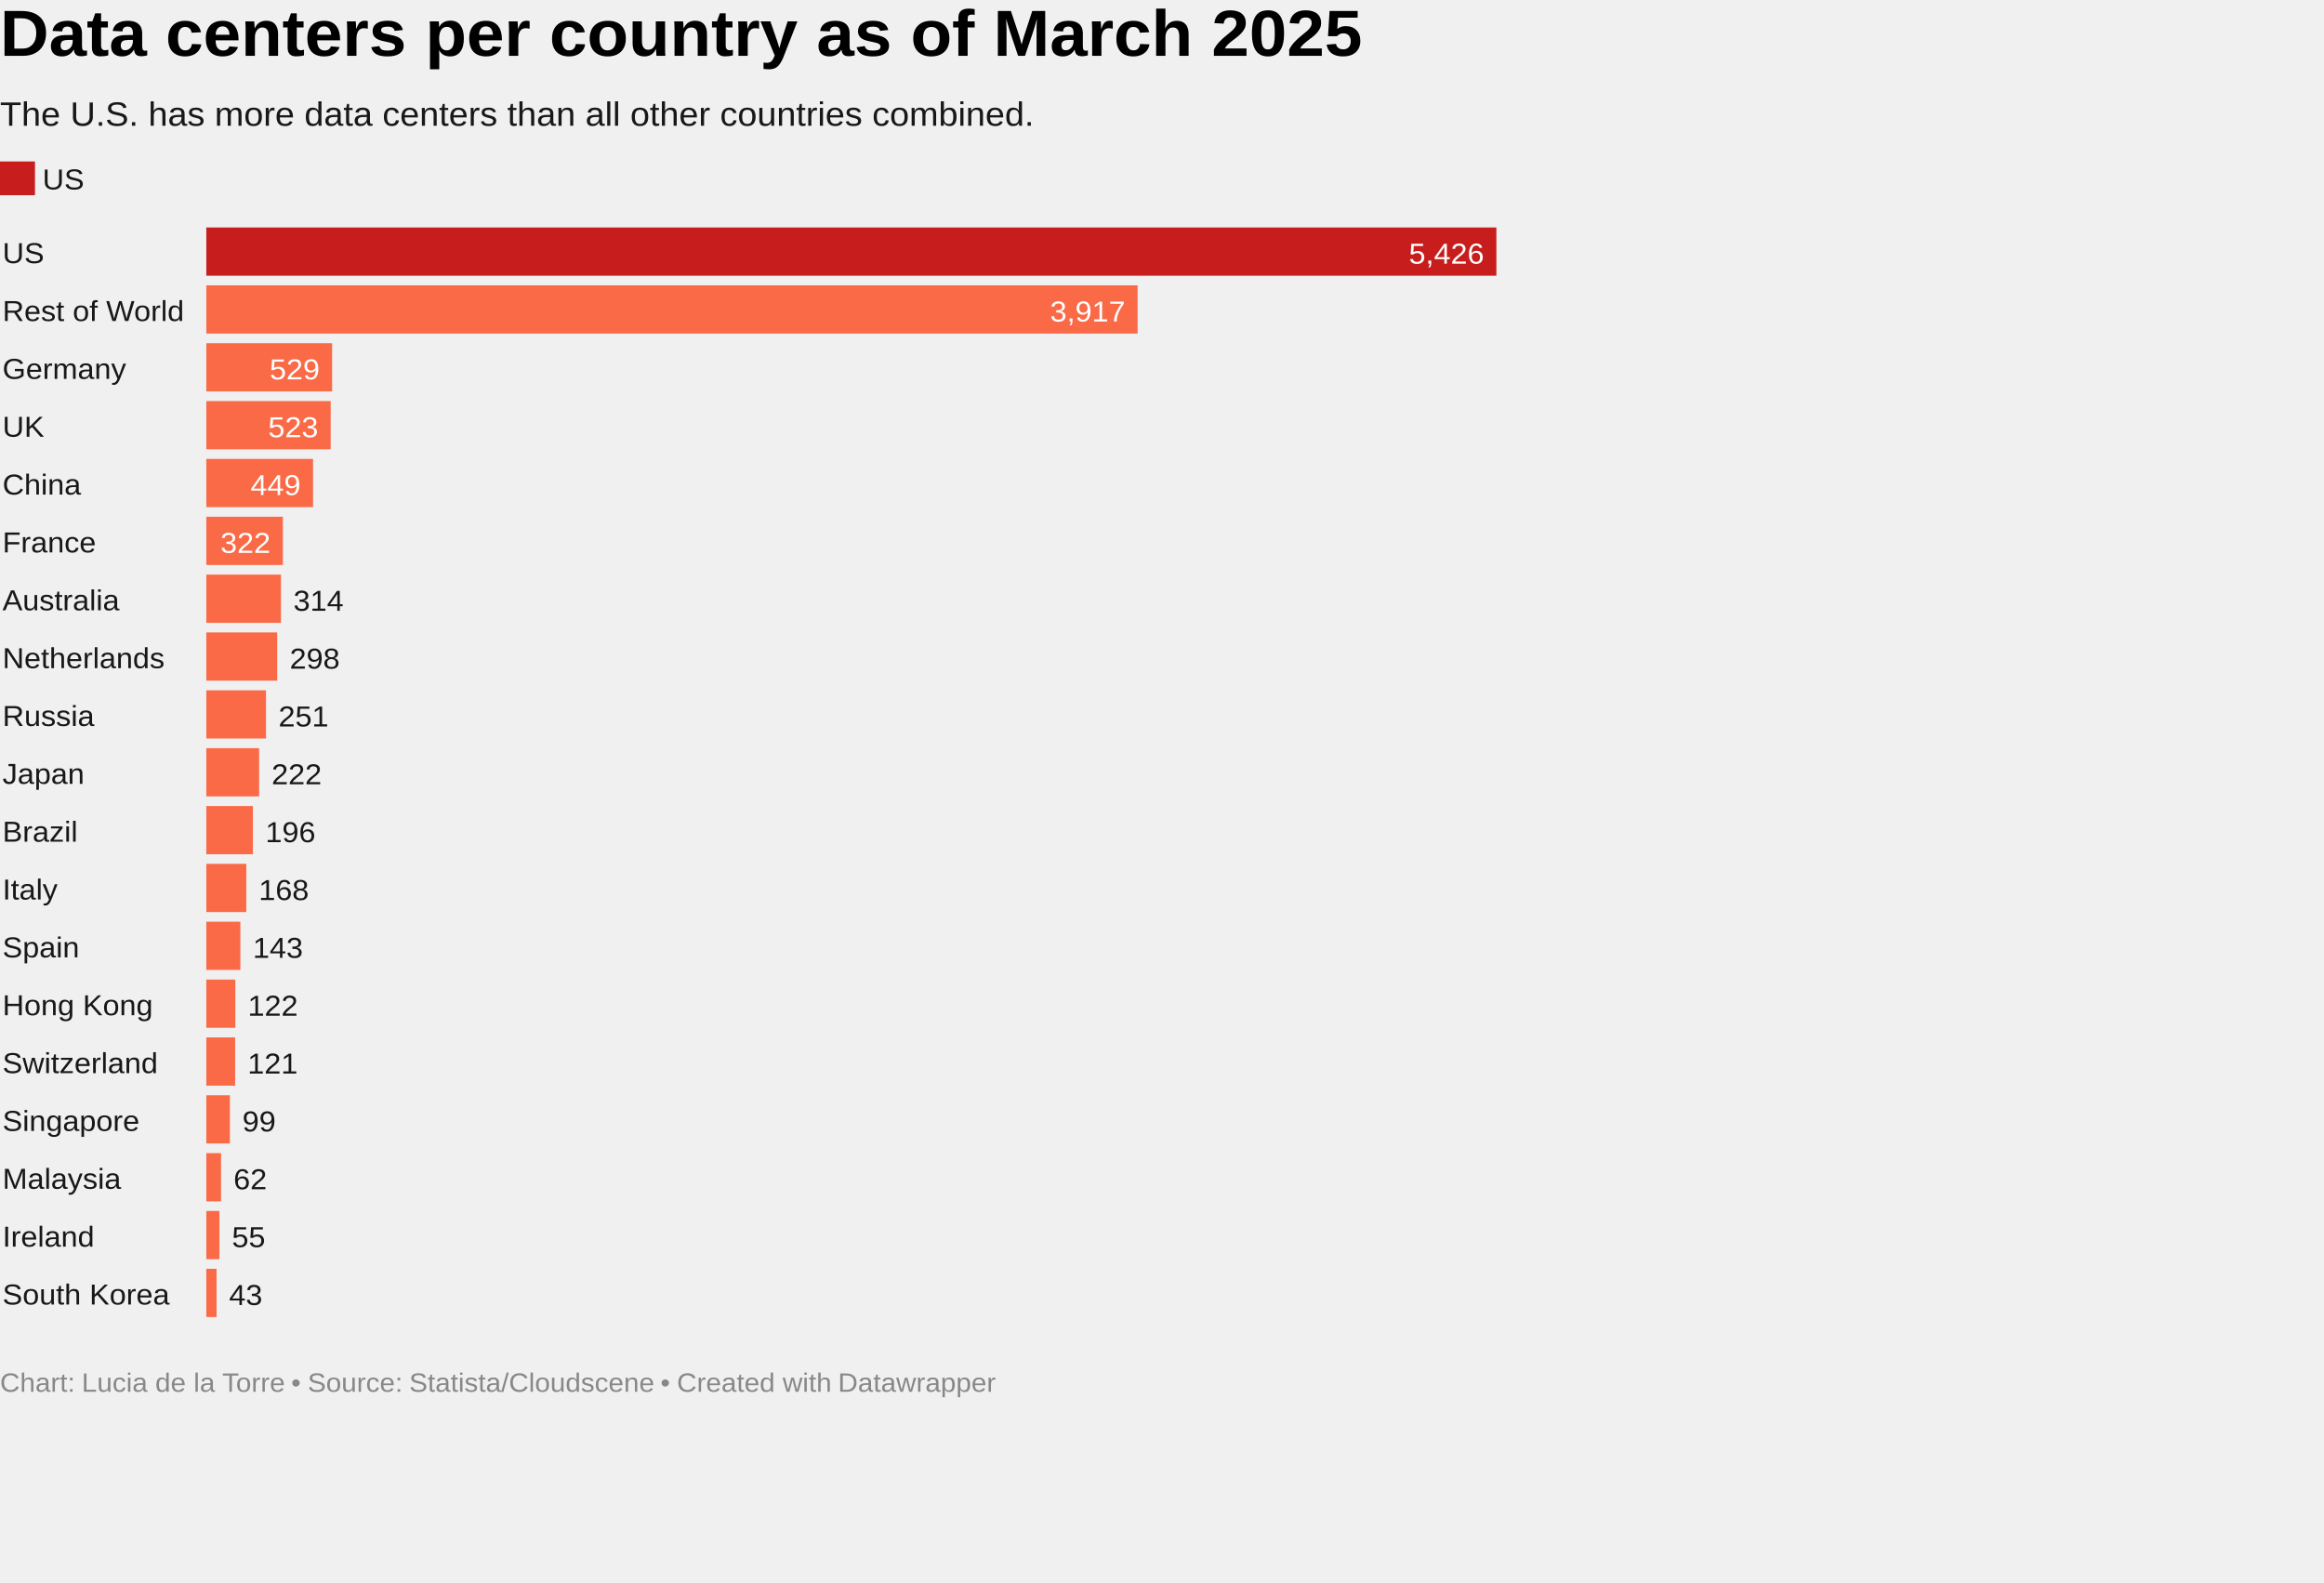
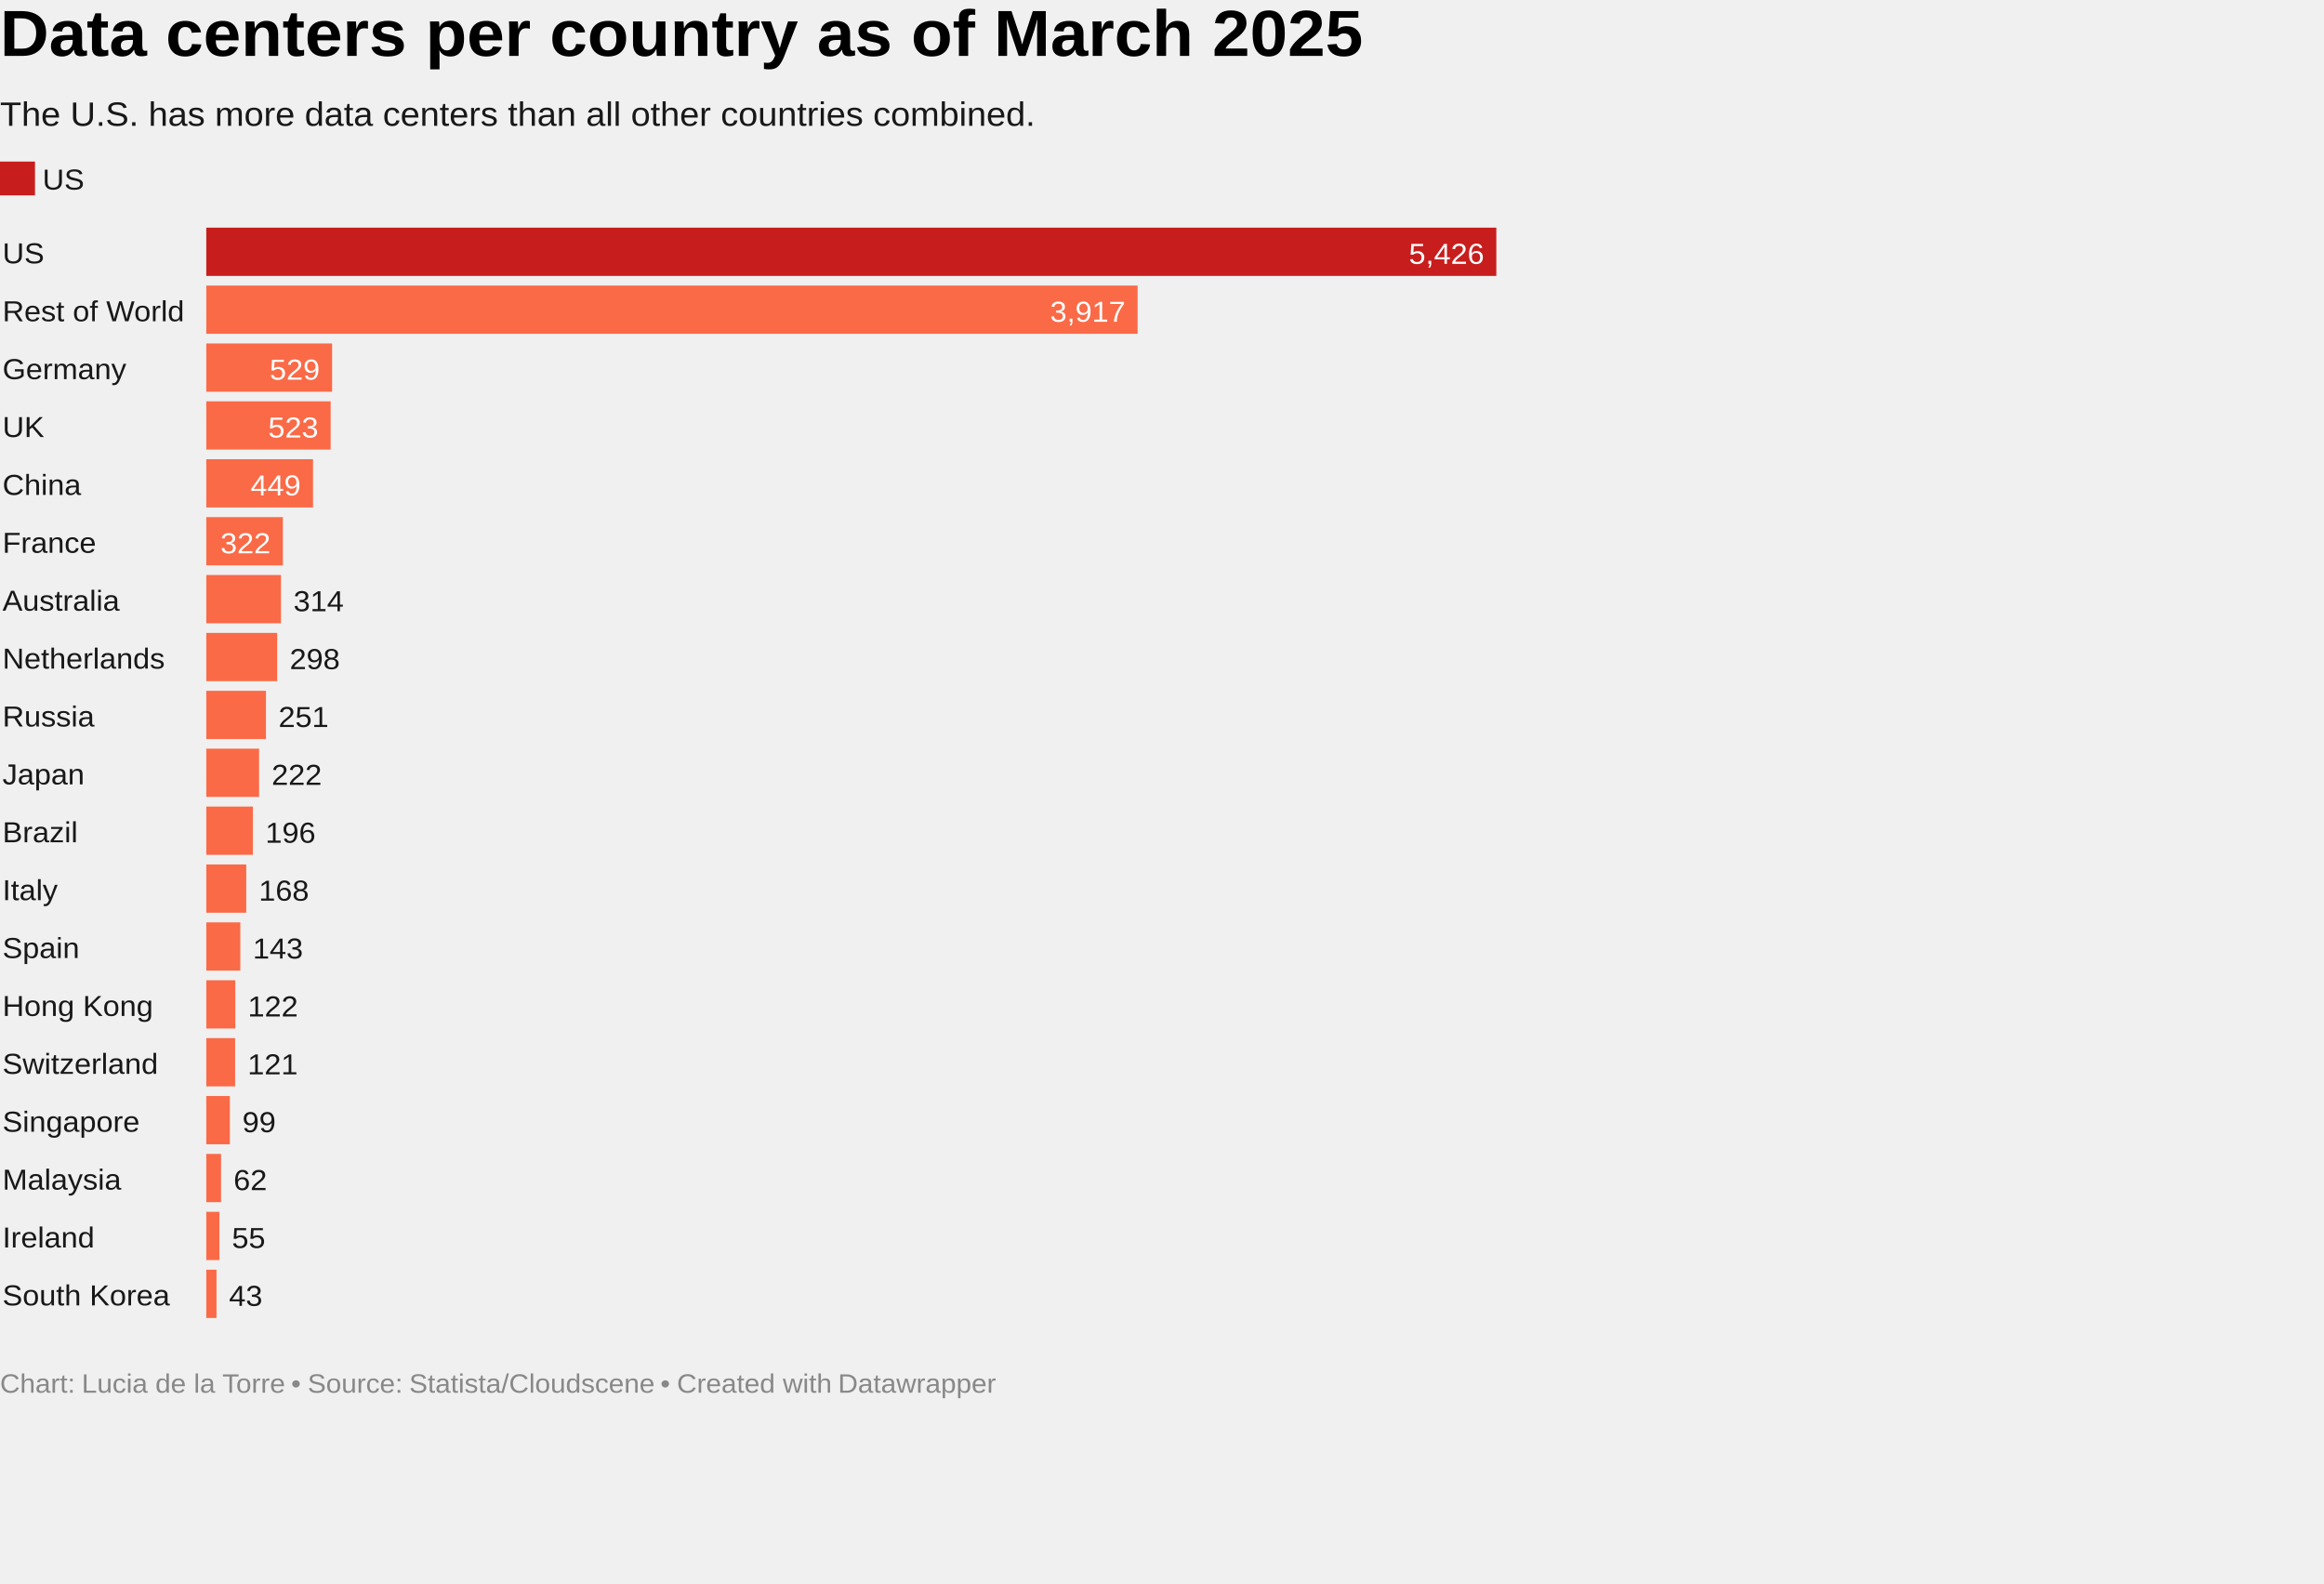
- <svg xmlns="http://www.w3.org/2000/svg" id="Layer_2" data-name="Layer 2" viewBox="0 0 532.94 363">
+ <svg xmlns="http://www.w3.org/2000/svg" id="Layer_2" data-name="Layer 2" viewBox="0 0 561.94 383">
  <defs>
    <style>
      .cls-1 {
        fill: none;
      }

      .cls-2 {
        fill: #fff;
      }

      .cls-2, .cls-3, .cls-4, .cls-5, .cls-6, .cls-7 {
        isolation: isolate;
      }

-       .cls-2, .cls-4, .cls-6, .cls-7 {
+       .cls-2, .cls-3, .cls-4, .cls-7 {
        font-family: ArialMT, Arial;
      }

-       .cls-2, .cls-6 {
-         font-size: 6.63px;
-       }
- 
-       .cls-4 {
-         font-size: 7.74px;
-       }
- 
-       .cls-4, .cls-6 {
+       .cls-2, .cls-4 {
+         font-size: 7px;
+       }
+ 
+       .cls-3 {
+         font-size: 8.17px;
+       }
+ 
+       .cls-3, .cls-4 {
        fill: #181818;
      }

-       .cls-5 {
+       .cls-8 {
+         letter-spacing: 0em;
+       }
+ 
+       .cls-6 {
        font-family: Arial-BoldMT, Arial;
-         font-size: 14.93px;
+         font-size: 15.75px;
        font-weight: 700;
      }

      .cls-7 {
        fill: #888;
-         font-size: 6.08px;
-       }
- 
-       .cls-8 {
+         font-size: 6.42px;
+       }
+ 
+       .cls-9 {
        letter-spacing: -.11em;
-       }
- 
-       .cls-9 {
-         letter-spacing: -.02em;
      }

      .cls-10 {
        letter-spacing: -.02em;
      }

      .cls-11 {
+         letter-spacing: -.02em;
+       }
+ 
+       .cls-12 {
        fill: #c71e1d;
      }

-       .cls-12 {
+       .cls-13 {
        fill: #fa6a47;
      }
    </style>
  </defs>
  <g id="ai2html-settings">
    <g>
-       <rect class="cls-1" x="131.93" y="134.27" width="401.01" height="228.73" />
+       <rect class="cls-1" x="139.11" y="141.66" width="422.83" height="241.34" />
      <g id="_svelte-dw-svg" data-name="  svelte-dw-svg">
        <g id="container-svg_container-body-svg_datawrapper-T2CdC-1gvfeww-svg" data-name="container-svg container-body-svg datawrapper-T2CdC-1gvfeww-svg">
          <g id="container-svg_container-bodyTop-svg_datawrapper-T2CdC-lmtz6e-svg" data-name="container-svg container-bodyTop-svg datawrapper-T2CdC-lmtz6e-svg">
            <g id="container-svg_container-bodyCenter-svg_datawrapper-T2CdC-1fgvipr-svg" data-name="container-svg container-bodyCenter-svg datawrapper-T2CdC-1fgvipr-svg">
              <g id="container-svg_container-header-svg_datawrapper-T2CdC-xp3kt5-svg" data-name="container-svg container-header-svg datawrapper-T2CdC-xp3kt5-svg">
-                 <g class="cls-3">
-                   <text class="cls-5" transform="translate(0 12.8) scale(1.04 1)">
+                 <g class="cls-5">
+                   <text class="cls-6" transform="translate(0 13.51) scale(1.04 1)">
                    <tspan x="0" y="0">Data centers per country as of March 2025</tspan>
                  </text>
                </g>
-                 <g class="cls-3">
-                   <text class="cls-4" transform="translate(0 28.84) scale(1.04 1)">
+                 <g class="cls-5">
+                   <text class="cls-3" transform="translate(0 30.42) scale(1.04 1)">
                    <tspan x="0" y="0">The U.S. has more data centers than all other countries combined.</tspan>
                  </text>
                </g>
              </g>
              <g id="chart-svg">
-                 <g class="cls-3">
-                   <text class="cls-6" transform="translate(9.74 43.44) scale(1.04 1)">
+                 <g class="cls-5">
+                   <text class="cls-4" transform="translate(10.27 45.84) scale(1.04 1)">
                    <tspan x="0" y="0">US</tspan>
                  </text>
                </g>
-                 <g class="cls-3">
-                   <text class="cls-6" transform="translate(.57 60.35) scale(1.04 1)">
+                 <g class="cls-5">
+                   <text class="cls-4" transform="translate(.6 63.68) scale(1.04 1)">
                    <tspan x="0" y="0">US</tspan>
                  </text>
                </g>
-                 <rect class="cls-11" x="47.31" y="52.17" width="295.84" height="11.06" />
-                 <g class="cls-3">
-                   <text class="cls-6" transform="translate(.57 73.62) scale(1.04 1)">
+                 <rect class="cls-12" x="49.88" y="55.05" width="311.93" height="11.67" />
+                 <g class="cls-5">
+                   <text class="cls-4" transform="translate(.6 77.68) scale(1.04 1)">
                    <tspan x="0" y="0">Rest of </tspan>
-                     <tspan class="cls-9" x="22.86" y="0">W</tspan>
-                     <tspan x="29" y="0">orld</tspan>
-                   </text>
-                 </g>
-                 <rect class="cls-12" x="47.31" y="65.44" width="213.57" height="11.06" />
-                 <g class="cls-3">
-                   <text class="cls-6" transform="translate(.57 86.89) scale(1.04 1)">
+                     <tspan class="cls-10" x="24.12" y="0">W</tspan>
+                     <tspan class="cls-8" x="30.6" y="0">orld</tspan>
+                   </text>
+                 </g>
+                 <rect class="cls-13" x="49.88" y="69.05" width="225.19" height="11.67" />
+                 <g class="cls-5">
+                   <text class="cls-4" transform="translate(.6 91.68) scale(1.04 1)">
                    <tspan x="0" y="0">Germany</tspan>
                  </text>
                </g>
-                 <rect class="cls-12" x="47.31" y="78.71" width="28.85" height="11.06" />
-                 <g class="cls-3">
-                   <text class="cls-6" transform="translate(.57 100.16) scale(1.04 1)">
+                 <rect class="cls-13" x="49.88" y="83.05" width="30.42" height="11.67" />
+                 <g class="cls-5">
+                   <text class="cls-4" transform="translate(.6 105.68) scale(1.04 1)">
                    <tspan x="0" y="0">UK</tspan>
                  </text>
                </g>
-                 <rect class="cls-12" x="47.31" y="91.98" width="28.52" height="11.06" />
-                 <g class="cls-3">
-                   <text class="cls-6" transform="translate(.57 113.42) scale(1.04 1)">
+                 <rect class="cls-13" x="49.88" y="97.04" width="30.07" height="11.67" />
+                 <g class="cls-5">
+                   <text class="cls-4" transform="translate(.6 119.67) scale(1.04 1)">
                    <tspan x="0" y="0">China</tspan>
                  </text>
                </g>
-                 <rect class="cls-12" x="47.31" y="105.24" width="24.48" height="11.06" />
-                 <g class="cls-3">
-                   <text class="cls-6" transform="translate(.57 126.69) scale(1.04 1)">
+                 <rect class="cls-13" x="49.88" y="111.04" width="25.81" height="11.67" />
+                 <g class="cls-5">
+                   <text class="cls-4" transform="translate(.6 133.67) scale(1.04 1)">
                    <tspan x="0" y="0">France</tspan>
                  </text>
                </g>
-                 <rect class="cls-12" x="47.31" y="118.51" width="17.56" height="11.06" />
-                 <g class="cls-3">
-                   <text class="cls-6" transform="translate(.57 139.96) scale(1.04 1)">
+                 <rect class="cls-13" x="49.88" y="125.04" width="18.52" height="11.67" />
+                 <g class="cls-5">
+                   <text class="cls-4" transform="translate(.6 147.67) scale(1.04 1)">
                    <tspan x="0" y="0">Australia</tspan>
                  </text>
                </g>
-                 <rect class="cls-12" x="47.31" y="131.78" width="17.12" height="11.06" />
-                 <g class="cls-3">
-                   <text class="cls-6" transform="translate(.57 153.23) scale(1.04 1)">
+                 <rect class="cls-13" x="49.88" y="139.04" width="18.06" height="11.67" />
+                 <g class="cls-5">
+                   <text class="cls-4" transform="translate(.6 161.67) scale(1.04 1)">
                    <tspan x="0" y="0">Netherlands</tspan>
                  </text>
                </g>
-                 <rect class="cls-12" x="47.31" y="145.04" width="16.26" height="11.06" />
-                 <g class="cls-3">
-                   <text class="cls-6" transform="translate(.57 166.49) scale(1.04 1)">
+                 <rect class="cls-13" x="49.88" y="153.04" width="17.14" height="11.67" />
+                 <g class="cls-5">
+                   <text class="cls-4" transform="translate(.6 175.67) scale(1.04 1)">
                    <tspan x="0" y="0">Russia</tspan>
                  </text>
                </g>
-                 <rect class="cls-12" x="47.31" y="158.31" width="13.69" height="11.06" />
-                 <g class="cls-3">
-                   <text class="cls-6" transform="translate(.57 179.76) scale(1.04 1)">
+                 <rect class="cls-13" x="49.88" y="167.04" width="14.43" height="11.67" />
+                 <g class="cls-5">
+                   <text class="cls-4" transform="translate(.6 189.67) scale(1.04 1)">
                    <tspan x="0" y="0">Japan</tspan>
                  </text>
                </g>
-                 <rect class="cls-12" x="47.31" y="171.58" width="12.11" height="11.06" />
-                 <g class="cls-3">
-                   <text class="cls-6" transform="translate(.57 193.03) scale(1.04 1)">
+                 <rect class="cls-13" x="49.88" y="181.03" width="12.77" height="11.67" />
+                 <g class="cls-5">
+                   <text class="cls-4" transform="translate(.6 203.66) scale(1.04 1)">
                    <tspan x="0" y="0">Brazil</tspan>
                  </text>
                </g>
-                 <rect class="cls-12" x="47.31" y="184.85" width="10.69" height="11.06" />
-                 <g class="cls-3">
-                   <text class="cls-6" transform="translate(.57 206.29) scale(1.04 1)">
+                 <rect class="cls-13" x="49.88" y="195.03" width="11.27" height="11.67" />
+                 <g class="cls-5">
+                   <text class="cls-4" transform="translate(.6 217.66) scale(1.04 1)">
                    <tspan x="0" y="0">Italy</tspan>
                  </text>
                </g>
-                 <rect class="cls-12" x="47.31" y="198.11" width="9.17" height="11.06" />
-                 <g class="cls-3">
-                   <text class="cls-6" transform="translate(.57 219.56) scale(1.04 1)">
+                 <rect class="cls-13" x="49.88" y="209.03" width="9.66" height="11.67" />
+                 <g class="cls-5">
+                   <text class="cls-4" transform="translate(.6 231.66) scale(1.04 1)">
                    <tspan x="0" y="0">Spain</tspan>
                  </text>
                </g>
-                 <rect class="cls-12" x="47.31" y="211.38" width="7.81" height="11.06" />
-                 <g class="cls-3">
-                   <text class="cls-6" transform="translate(.57 232.83) scale(1.04 1)">
+                 <rect class="cls-13" x="49.88" y="223.03" width="8.23" height="11.67" />
+                 <g class="cls-5">
+                   <text class="cls-4" transform="translate(.6 245.66) scale(1.04 1)">
                    <tspan x="0" y="0">Hong Kong</tspan>
                  </text>
                </g>
-                 <rect class="cls-12" x="47.31" y="224.65" width="6.66" height="11.06" />
-                 <g class="cls-3">
-                   <text class="cls-6" transform="translate(.57 246.1) scale(1.04 1)">
+                 <rect class="cls-13" x="49.88" y="237.03" width="7.02" height="11.67" />
+                 <g class="cls-5">
+                   <text class="cls-4" transform="translate(.6 259.66) scale(1.04 1)">
                    <tspan x="0" y="0">Switzerland</tspan>
                  </text>
                </g>
-                 <rect class="cls-12" x="47.31" y="237.92" width="6.61" height="11.06" />
-                 <g class="cls-3">
-                   <text class="cls-6" transform="translate(.57 259.36) scale(1.04 1)">
+                 <rect class="cls-13" x="49.88" y="251.02" width="6.97" height="11.67" />
+                 <g class="cls-5">
+                   <text class="cls-4" transform="translate(.6 273.66) scale(1.04 1)">
                    <tspan x="0" y="0">Singapore</tspan>
                  </text>
                </g>
-                 <rect class="cls-12" x="47.31" y="251.18" width="5.41" height="11.06" />
-                 <g class="cls-3">
-                   <text class="cls-6" transform="translate(.57 272.63) scale(1.04 1)">
+                 <rect class="cls-13" x="49.88" y="265.02" width="5.7" height="11.67" />
+                 <g class="cls-5">
+                   <text class="cls-4" transform="translate(.6 287.65) scale(1.04 1)">
                    <tspan x="0" y="0">Malaysia</tspan>
                  </text>
                </g>
-                 <rect class="cls-12" x="47.31" y="264.45" width="3.38" height="11.06" />
-                 <g class="cls-3">
-                   <text class="cls-6" transform="translate(.57 285.9) scale(1.04 1)">
+                 <rect class="cls-13" x="49.88" y="279.02" width="3.57" height="11.67" />
+                 <g class="cls-5">
+                   <text class="cls-4" transform="translate(.6 301.65) scale(1.04 1)">
                    <tspan x="0" y="0">Ireland</tspan>
                  </text>
                </g>
-                 <rect class="cls-12" x="47.31" y="277.72" width="3.01" height="11.06" />
-                 <g class="cls-3">
-                   <text class="cls-6" transform="translate(.57 299.17) scale(1.04 1)">
+                 <rect class="cls-13" x="49.88" y="293.02" width="3.17" height="11.67" />
+                 <g class="cls-5">
+                   <text class="cls-4" transform="translate(.6 315.65) scale(1.04 1)">
                    <tspan x="0" y="0">South Korea</tspan>
                  </text>
                </g>
-                 <rect class="cls-12" x="47.31" y="290.98" width="2.35" height="11.06" />
-                 <g class="cls-3">
-                   <text class="cls-2" transform="translate(323.08 60.47) scale(1.04 1)">
+                 <rect class="cls-13" x="49.88" y="307.02" width="2.47" height="11.67" />
+                 <g class="cls-5">
+                   <text class="cls-2" transform="translate(340.66 63.8) scale(1.04 1)">
                    <tspan x="0" y="0">5,426</tspan>
                  </text>
                </g>
-                 <g class="cls-3">
-                   <text class="cls-2" transform="translate(240.81 73.73) scale(1.04 1)">
+                 <g class="cls-5">
+                   <text class="cls-2" transform="translate(253.91 77.8) scale(1.04 1)">
                    <tspan x="0" y="0">3,917</tspan>
                  </text>
                </g>
-                 <g class="cls-3">
-                   <text class="cls-2" transform="translate(61.82 87) scale(1.04 1)">
+                 <g class="cls-5">
+                   <text class="cls-2" transform="translate(65.19 91.8) scale(1.04 1)">
                    <tspan x="0" y="0">529</tspan>
                  </text>
                </g>
-                 <g class="cls-3">
-                   <text class="cls-2" transform="translate(61.49 100.27) scale(1.04 1)">
+                 <g class="cls-5">
+                   <text class="cls-2" transform="translate(64.84 105.79) scale(1.04 1)">
                    <tspan x="0" y="0">523</tspan>
                  </text>
                </g>
-                 <g class="cls-3">
-                   <text class="cls-2" transform="translate(57.45 113.54) scale(1.04 1)">
+                 <g class="cls-5">
+                   <text class="cls-2" transform="translate(60.58 119.79) scale(1.04 1)">
                    <tspan x="0" y="0">449</tspan>
                  </text>
                </g>
-                 <g class="cls-3">
-                   <text class="cls-2" transform="translate(50.54 126.8) scale(1.04 1)">
+                 <g class="cls-5">
+                   <text class="cls-2" transform="translate(53.28 133.79) scale(1.04 1)">
                    <tspan x="0" y="0">322</tspan>
                  </text>
                </g>
-                 <g class="cls-3">
-                   <text class="cls-6" transform="translate(67.29 140.07) scale(1.04 1)">
+                 <g class="cls-5">
+                   <text class="cls-4" transform="translate(70.96 147.79) scale(1.04 1)">
                    <tspan x="0" y="0">314</tspan>
                  </text>
                </g>
-                 <g class="cls-3">
-                   <text class="cls-6" transform="translate(66.43 153.34) scale(1.04 1)">
+                 <g class="cls-5">
+                   <text class="cls-4" transform="translate(70.04 161.79) scale(1.04 1)">
                    <tspan x="0" y="0">298</tspan>
                  </text>
                </g>
-                 <g class="cls-3">
-                   <text class="cls-6" transform="translate(63.86 166.6) scale(1.04 1)">
+                 <g class="cls-5">
+                   <text class="cls-4" transform="translate(67.33 175.79) scale(1.04 1)">
                    <tspan x="0" y="0">251</tspan>
                  </text>
                </g>
-                 <g class="cls-3">
-                   <text class="cls-6" transform="translate(62.28 179.87) scale(1.04 1)">
+                 <g class="cls-5">
+                   <text class="cls-4" transform="translate(65.67 189.78) scale(1.04 1)">
                    <tspan x="0" y="0">222</tspan>
                  </text>
                </g>
-                 <g class="cls-3">
-                   <text class="cls-6" transform="translate(60.86 193.14) scale(1.04 1)">
+                 <g class="cls-5">
+                   <text class="cls-4" transform="translate(64.17 203.78) scale(1.04 1)">
                    <tspan x="0" y="0">196</tspan>
                  </text>
                </g>
-                 <g class="cls-3">
-                   <text class="cls-6" transform="translate(59.34 206.41) scale(1.04 1)">
+                 <g class="cls-5">
+                   <text class="cls-4" transform="translate(62.57 217.78) scale(1.04 1)">
                    <tspan x="0" y="0">168</tspan>
                  </text>
                </g>
-                 <g class="cls-3">
-                   <text class="cls-6" transform="translate(57.98 219.67) scale(1.04 1)">
+                 <g class="cls-5">
+                   <text class="cls-4" transform="translate(61.13 231.78) scale(1.04 1)">
                    <tspan x="0" y="0">143</tspan>
                  </text>
                </g>
-                 <g class="cls-3">
-                   <text class="cls-6" transform="translate(56.83 232.94) scale(1.04 1)">
+                 <g class="cls-5">
+                   <text class="cls-4" transform="translate(59.92 245.78) scale(1.04 1)">
                    <tspan x="0" y="0">122</tspan>
                  </text>
                </g>
-                 <g class="cls-3">
-                   <text class="cls-6" transform="translate(56.78 246.21) scale(1.04 1)">
+                 <g class="cls-5">
+                   <text class="cls-4" transform="translate(59.87 259.78) scale(1.04 1)">
                    <tspan x="0" y="0">121</tspan>
                  </text>
                </g>
-                 <g class="cls-3">
-                   <text class="cls-6" transform="translate(55.58 259.48) scale(1.04 1)">
+                 <g class="cls-5">
+                   <text class="cls-4" transform="translate(58.6 273.77) scale(1.04 1)">
                    <tspan x="0" y="0">99</tspan>
                  </text>
                </g>
-                 <g class="cls-3">
-                   <text class="cls-6" transform="translate(53.55 272.74) scale(1.04 1)">
+                 <g class="cls-5">
+                   <text class="cls-4" transform="translate(56.47 287.77) scale(1.04 1)">
                    <tspan x="0" y="0">62</tspan>
                  </text>
                </g>
-                 <g class="cls-3">
-                   <text class="cls-6" transform="translate(53.18 286.01) scale(1.04 1)">
+                 <g class="cls-5">
+                   <text class="cls-4" transform="translate(56.07 301.77) scale(1.04 1)">
                    <tspan x="0" y="0">55</tspan>
                  </text>
                </g>
-                 <g class="cls-3">
-                   <text class="cls-6" transform="translate(52.52 299.28) scale(1.04 1)">
+                 <g class="cls-5">
+                   <text class="cls-4" transform="translate(55.37 315.77) scale(1.04 1)">
                    <tspan x="0" y="0">43</tspan>
                  </text>
                </g>
-                 <rect class="cls-11" y="37.03" width="8.02" height="7.74" />
+                 <rect class="cls-12" y="39.07" width="8.46" height="8.17" />
              </g>
            </g>
          </g>
          <g id="container-svg_container-footer-svg_datawrapper-T2CdC-1la8dcw-svg" data-name="container-svg container-footer-svg datawrapper-T2CdC-1la8dcw-svg">
-             <g class="cls-3">
-               <text class="cls-7" transform="translate(0 319.18) scale(1.04 1)">
+             <g class="cls-5">
+               <text class="cls-7" transform="translate(0 336.76) scale(1.04 1)">
                <tspan x="0" y="0">Chart:</tspan>
              </text>
-               <text class="cls-7" transform="translate(18.73 319.18) scale(1.04 1)">
+               <text class="cls-7" transform="translate(19.75 336.76) scale(1.04 1)">
                <tspan x="0" y="0">Lucia de la</tspan>
-                 <tspan class="cls-10" x="29.41" y="0"> </tspan>
-                 <tspan class="cls-8" x="30.99" y="0">T</tspan>
-                 <tspan x="34.03" y="0">orre</tspan>
-               </text>
-               <text class="cls-7" transform="translate(66.77 319.18) scale(1.04 1)">
+                 <tspan class="cls-11" x="31.03" y="0"> </tspan>
+                 <tspan class="cls-9" x="32.7" y="0">T</tspan>
+                 <tspan x="35.91" y="0">orre</tspan>
+               </text>
+               <text class="cls-7" transform="translate(70.4 336.76) scale(1.04 1)">
                <tspan x="0" y="0">•</tspan>
              </text>
-               <text class="cls-7" transform="translate(70.55 319.18) scale(1.04 1)">
+               <text class="cls-7" transform="translate(74.38 336.76) scale(1.04 1)">
                <tspan x="0" y="0">Source:</tspan>
              </text>
-               <text class="cls-7" transform="translate(93.83 319.18) scale(1.04 1)">
+               <text class="cls-7" transform="translate(98.94 336.76) scale(1.04 1)">
                <tspan x="0" y="0">Statista/Cloudscene</tspan>
              </text>
-               <text class="cls-7" transform="translate(151.45 319.18) scale(1.04 1)">
+               <text class="cls-7" transform="translate(159.69 336.76) scale(1.04 1)">
                <tspan x="0" y="0">•</tspan>
              </text>
-               <text class="cls-7" transform="translate(155.22 319.18) scale(1.04 1)">
+               <text class="cls-7" transform="translate(163.67 336.76) scale(1.04 1)">
                <tspan x="0" y="0">Created with</tspan>
              </text>
-               <text class="cls-7" transform="translate(192.16 319.18) scale(1.04 1)">
+               <text class="cls-7" transform="translate(202.62 336.76) scale(1.04 1)">
                <tspan x="0" y="0">Datawrapper</tspan>
              </text>
            </g>
          </g>
        </g>
      </g>
    </g>
  </g>
</svg>
